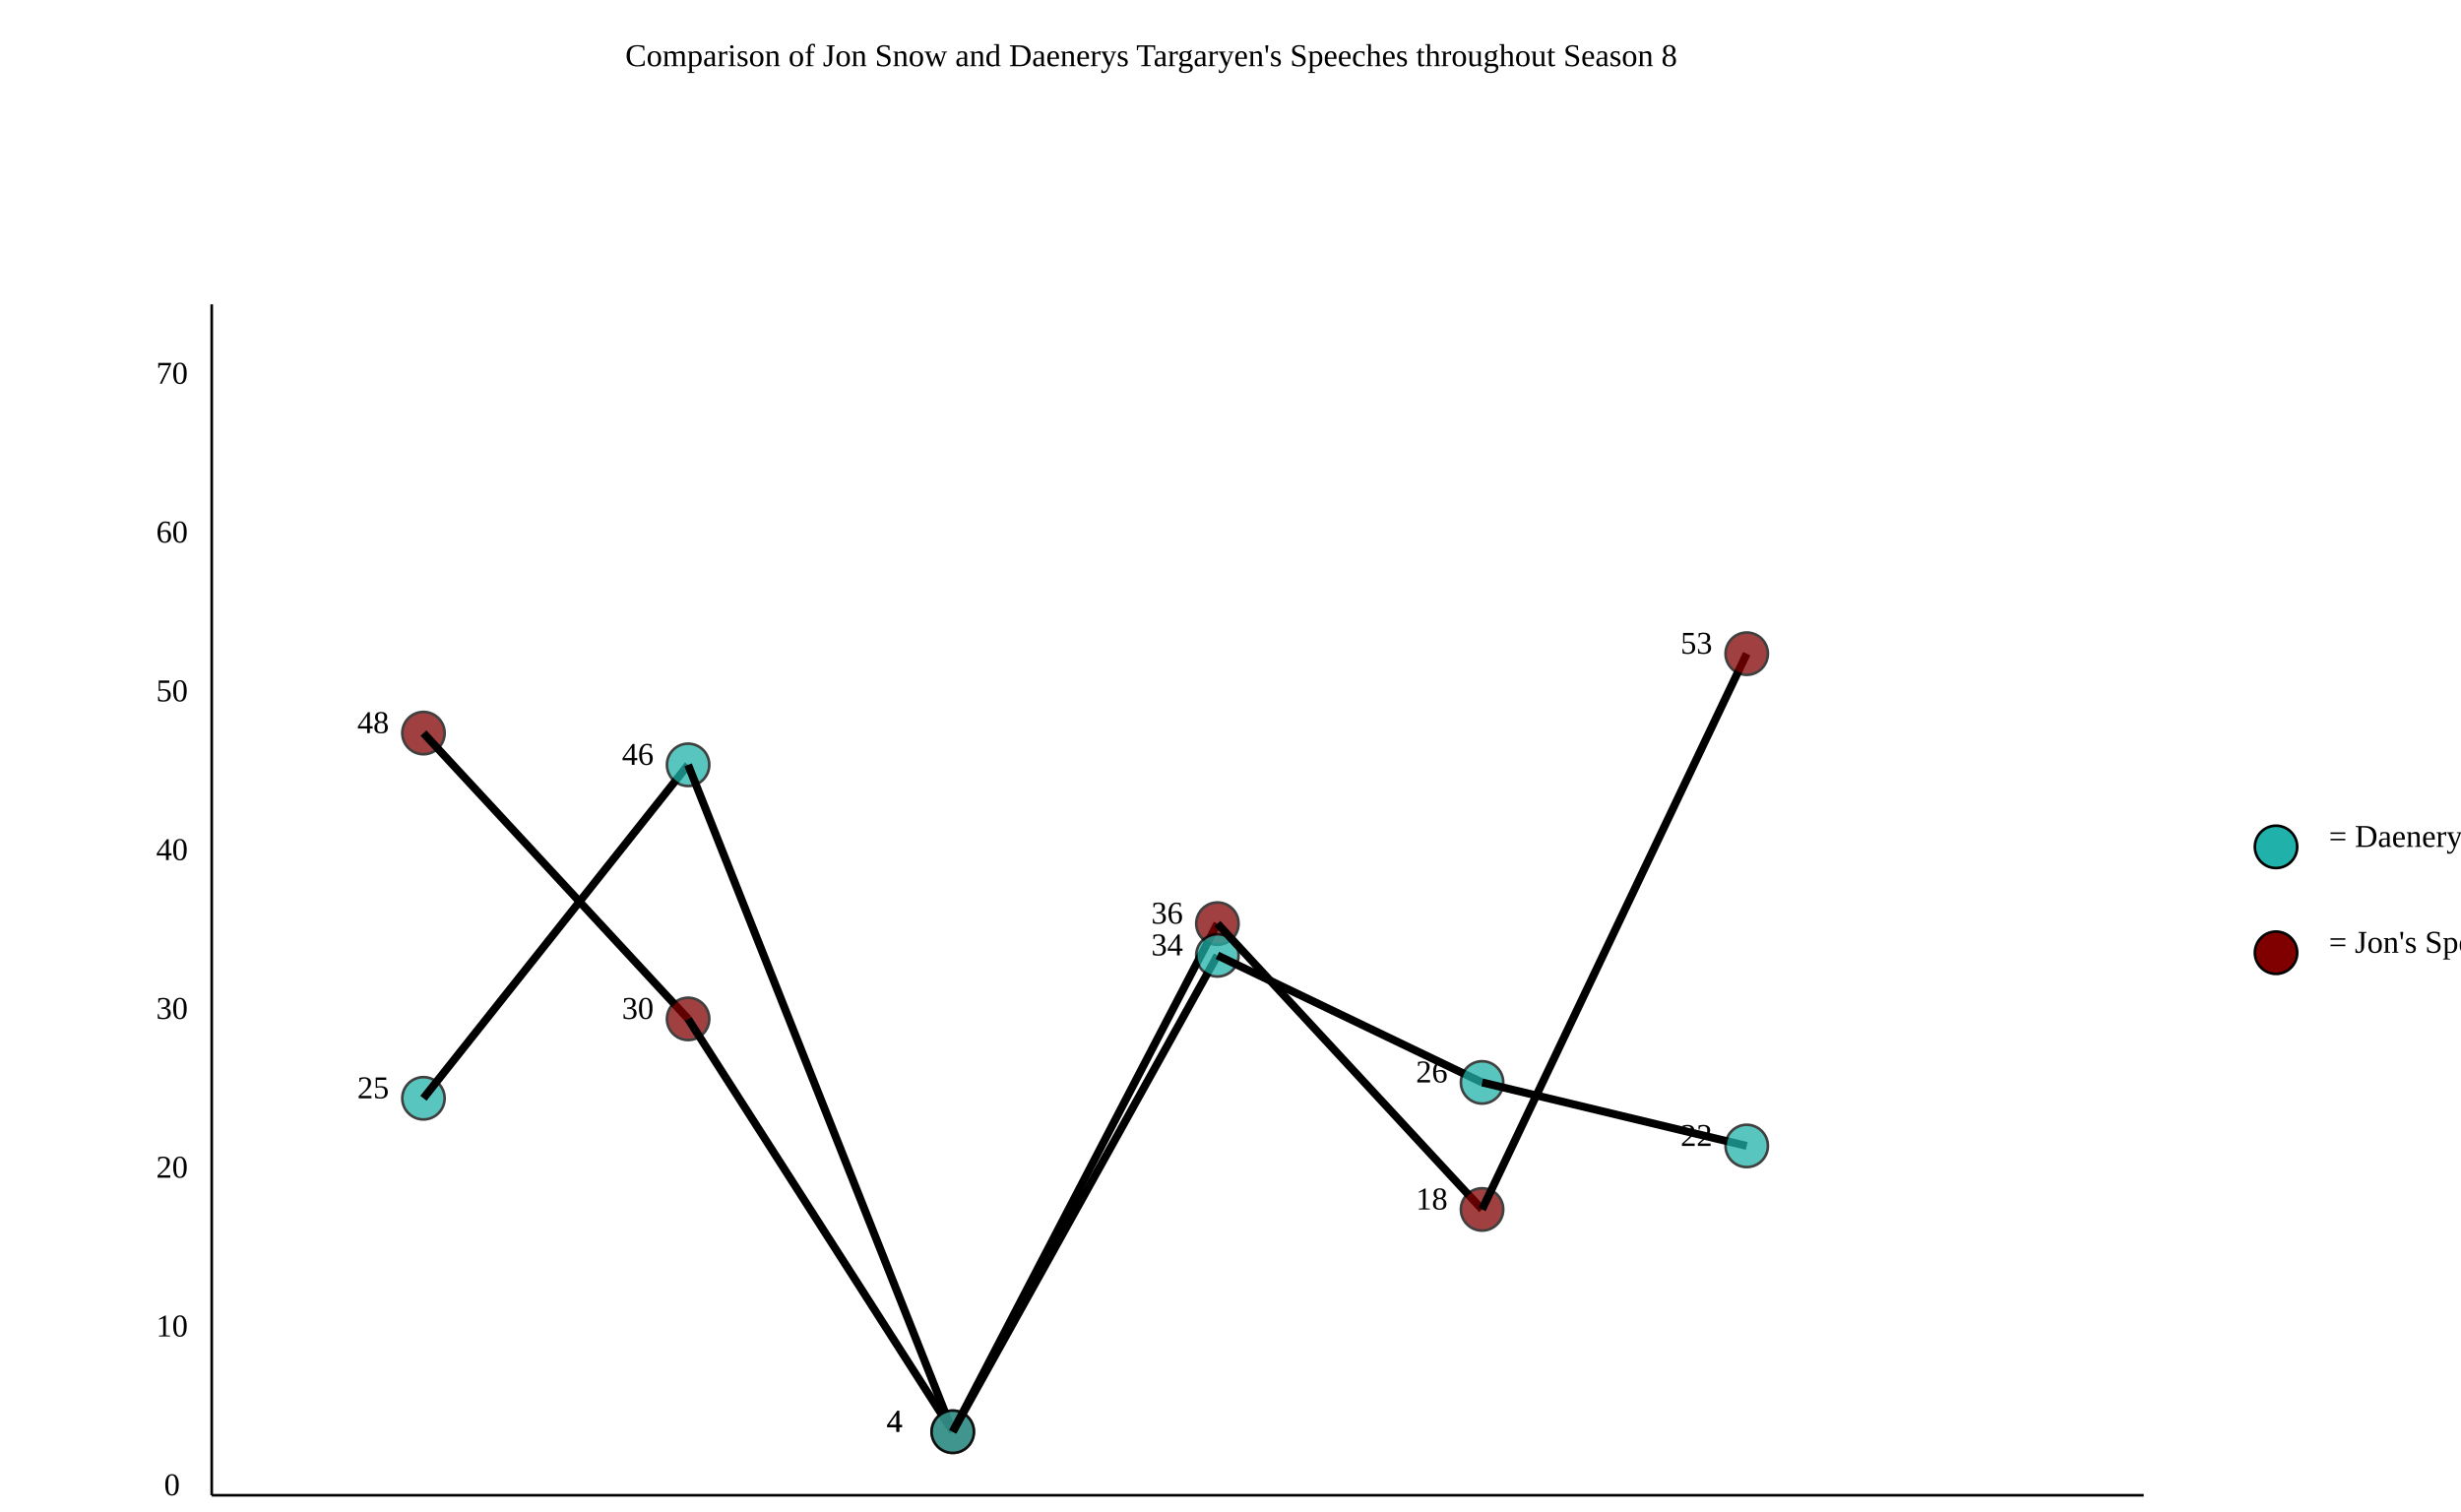
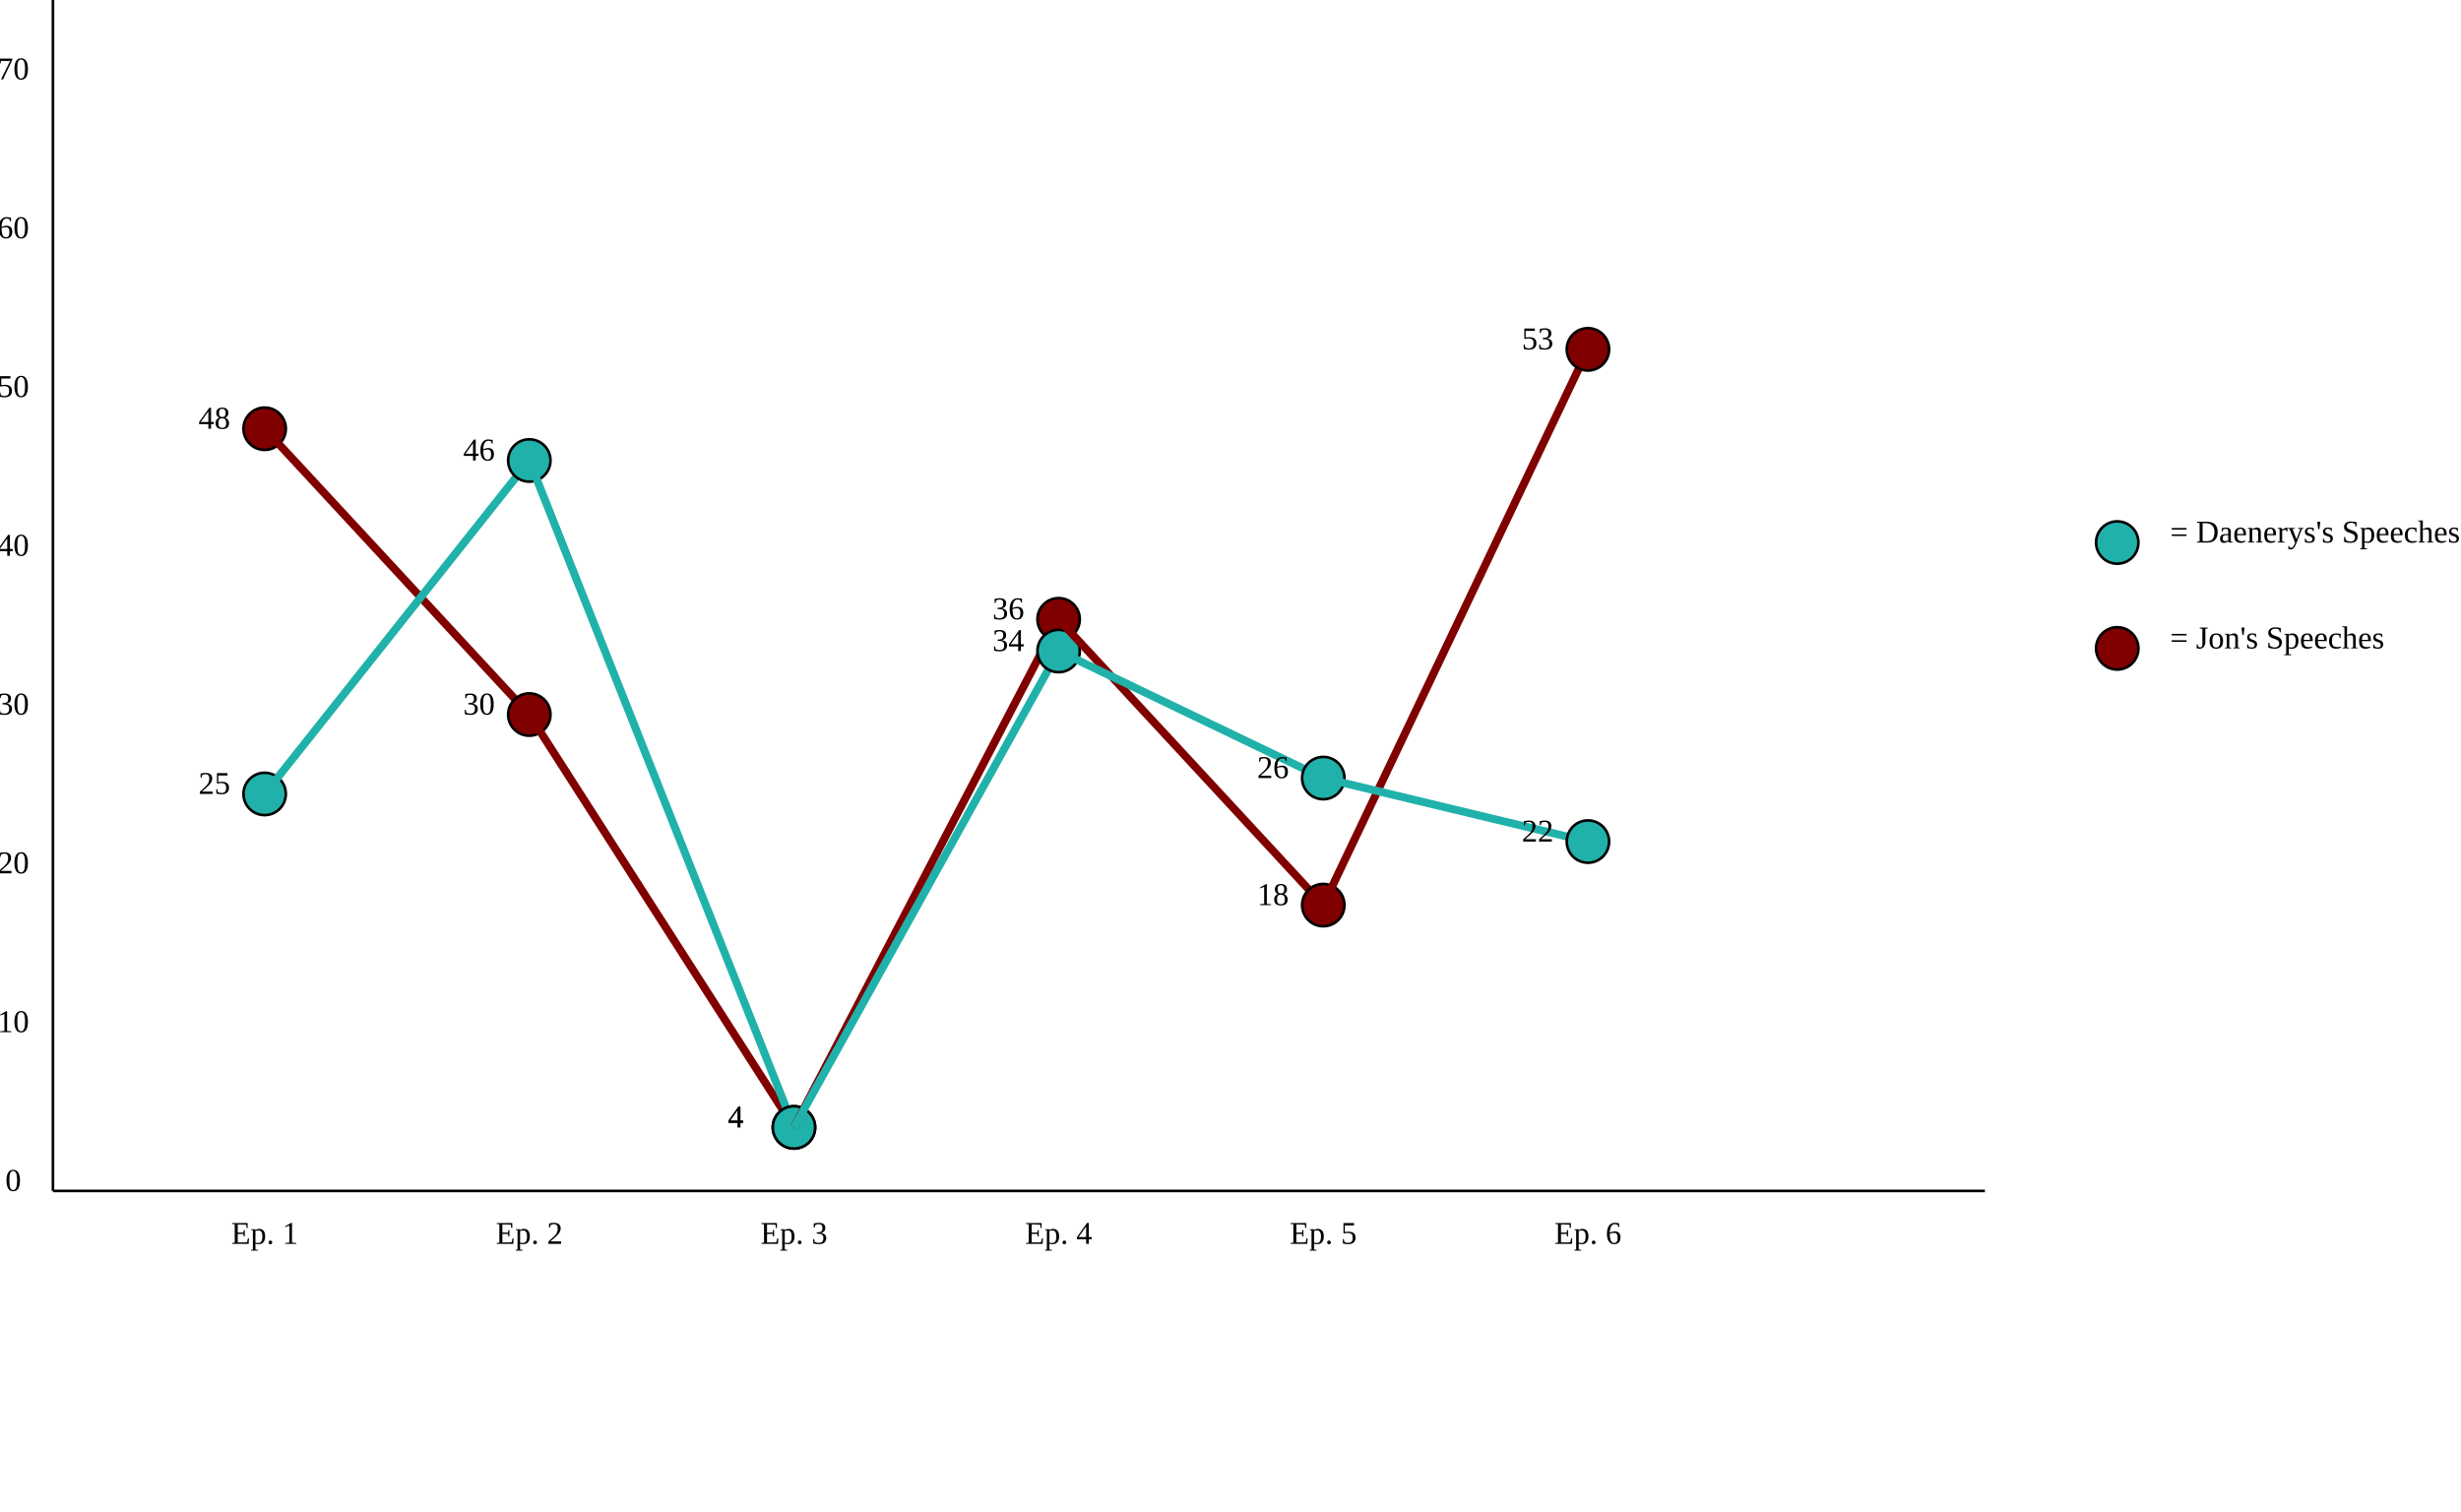
<svg xmlns="http://www.w3.org/2000/svg" width="100%" height="100%">
-   <g transform="translate(60, 565)">
-     <text x="375" y="-540" text-anchor="middle">Comparison of Jon Snow and Daenerys Targaryen's Speeches throughout Season 8</text>
+   <g transform="translate(0, 450)">
+     <text x="375" y="-540" text-anchor="middle">Comparison of Jon Stark and Daenerys Targaryen's Speeches throughout Season 8</text>
    <line x1="20" x2="20" y1="0" y2="-450" stroke="black" stroke-width="1" />
    <line x1="20" x2="750" y1="0" y2="0" stroke="black" stroke-width="1" />
    <text x="5" y="0" text-anchor="middle">0</text>
    <text x="5" y="-60" text-anchor="middle">10</text>
    <text x="5" y="-120" text-anchor="middle">20</text>
    <text x="5" y="-180" text-anchor="middle">30</text>
    <text x="5" y="-240" text-anchor="middle">40</text>
    <text x="5" y="-300" text-anchor="middle">50</text>
    <text x="5" y="-360" text-anchor="middle">60</text>
    <text x="5" y="-420" text-anchor="middle">70</text>
-     <circle cx="100" cy="-288" r="8" fill="#800000" stroke="black" opacity="0.75" />
-     <circle cx="100" cy="-150" r="8" fill="#20B2AA" stroke="black" opacity="0.75" />
+     <circle cx="100" cy="-288" r="8" fill="#800000" stroke="black" />
+     <circle cx="100" cy="-150" r="8" fill="#20B2AA" stroke="black" />
    <text x="75" y="-288">48</text>
    <text x="75" y="-150">25</text>
    <text x="100" y="20" text-anchor="middle">Ep. 1</text>
-     <line x1="100" y1="-288" x2="200" y2="-180" stroke="black" stroke-width="3" />
-     <line x1="100" y1="-150" x2="200" y2="-276" stroke="black" stroke-width="3" />
-     <circle cx="200" cy="-180" r="8" fill="#800000" stroke="black" opacity="0.75" />
-     <circle cx="200" cy="-276" r="8" fill="#20B2AA" stroke="black" opacity="0.75" />
+     <line x1="100" y1="-288" x2="200" y2="-180" stroke="#800000" stroke-width="3" />
+     <line x1="100" y1="-150" x2="200" y2="-276" stroke="#20B2AA" stroke-width="3" />
+     <circle cx="200" cy="-180" r="8" fill="#800000" stroke="black" />
+     <circle cx="200" cy="-276" r="8" fill="#20B2AA" stroke="black" />
    <text x="175" y="-180">30</text>
    <text x="175" y="-276">46</text>
    <text x="200" y="20" text-anchor="middle">Ep. 2</text>
-     <line x1="200" y1="-180" x2="300" y2="-24" stroke="black" stroke-width="3" />
-     <line x1="200" y1="-276" x2="300" y2="-24" stroke="black" stroke-width="3" />
-     <circle cx="300" cy="-24" r="8" fill="#800000" stroke="black" opacity="0.75" />
-     <circle cx="300" cy="-24" r="8" fill="#20B2AA" stroke="black" opacity="0.75" />
+     <line x1="200" y1="-180" x2="300" y2="-24" stroke="#800000" stroke-width="3" />
+     <line x1="200" y1="-276" x2="300" y2="-24" stroke="#20B2AA" stroke-width="3" />
+     <circle cx="300" cy="-24" r="8" fill="#800000" stroke="black" />
+     <circle cx="300" cy="-24" r="8" fill="#20B2AA" stroke="black" />
    <text x="275" y="-24">4</text>
    <text x="275" y="-24">4</text>
    <text x="300" y="20" text-anchor="middle">Ep. 3</text>
-     <line x1="300" y1="-24" x2="400" y2="-216" stroke="black" stroke-width="3" />
-     <line x1="300" y1="-24" x2="400" y2="-204" stroke="black" stroke-width="3" />
-     <circle cx="400" cy="-216" r="8" fill="#800000" stroke="black" opacity="0.75" />
-     <circle cx="400" cy="-204" r="8" fill="#20B2AA" stroke="black" opacity="0.75" />
+     <line x1="300" y1="-24" x2="400" y2="-216" stroke="#800000" stroke-width="3" />
+     <line x1="300" y1="-24" x2="400" y2="-204" stroke="#20B2AA" stroke-width="3" />
+     <circle cx="400" cy="-216" r="8" fill="#800000" stroke="black" />
+     <circle cx="400" cy="-204" r="8" fill="#20B2AA" stroke="black" />
    <text x="375" y="-216">36</text>
    <text x="375" y="-204">34</text>
    <text x="400" y="20" text-anchor="middle">Ep. 4</text>
-     <line x1="400" y1="-216" x2="500" y2="-108" stroke="black" stroke-width="3" />
-     <line x1="400" y1="-204" x2="500" y2="-156" stroke="black" stroke-width="3" />
-     <circle cx="500" cy="-108" r="8" fill="#800000" stroke="black" opacity="0.75" />
-     <circle cx="500" cy="-156" r="8" fill="#20B2AA" stroke="black" opacity="0.75" />
+     <line x1="400" y1="-216" x2="500" y2="-108" stroke="#800000" stroke-width="3" />
+     <line x1="400" y1="-204" x2="500" y2="-156" stroke="#20B2AA" stroke-width="3" />
+     <circle cx="500" cy="-108" r="8" fill="#800000" stroke="black" />
+     <circle cx="500" cy="-156" r="8" fill="#20B2AA" stroke="black" />
    <text x="475" y="-108">18</text>
    <text x="475" y="-156">26</text>
    <text x="500" y="20" text-anchor="middle">Ep. 5</text>
-     <line x1="500" y1="-108" x2="600" y2="-318" stroke="black" stroke-width="3" />
-     <line x1="500" y1="-156" x2="600" y2="-132" stroke="black" stroke-width="3" />
-     <circle cx="600" cy="-318" r="8" fill="#800000" stroke="black" opacity="0.75" />
-     <circle cx="600" cy="-132" r="8" fill="#20B2AA" stroke="black" opacity="0.75" />
+     <line x1="500" y1="-108" x2="600" y2="-318" stroke="#800000" stroke-width="3" />
+     <line x1="500" y1="-156" x2="600" y2="-132" stroke="#20B2AA" stroke-width="3" />
+     <circle cx="600" cy="-318" r="8" fill="#800000" stroke="black" />
+     <circle cx="600" cy="-132" r="8" fill="#20B2AA" stroke="black" />
    <text x="575" y="-318">53</text>
    <text x="575" y="-132">22</text>
    <text x="600" y="20" text-anchor="middle">Ep. 6</text>
    <circle cx="800" cy="-205" r="8" fill="#800000" stroke="black" />
    <circle cx="800" cy="-245" r="8" fill="#20B2AA" stroke="black" />
    <text x="820" y="-205" text-anchor="start">= Jon's Speeches</text>
    <text x="820" y="-245" text-anchor="start">= Daenerys's Speeches</text>
  </g>
</svg>
